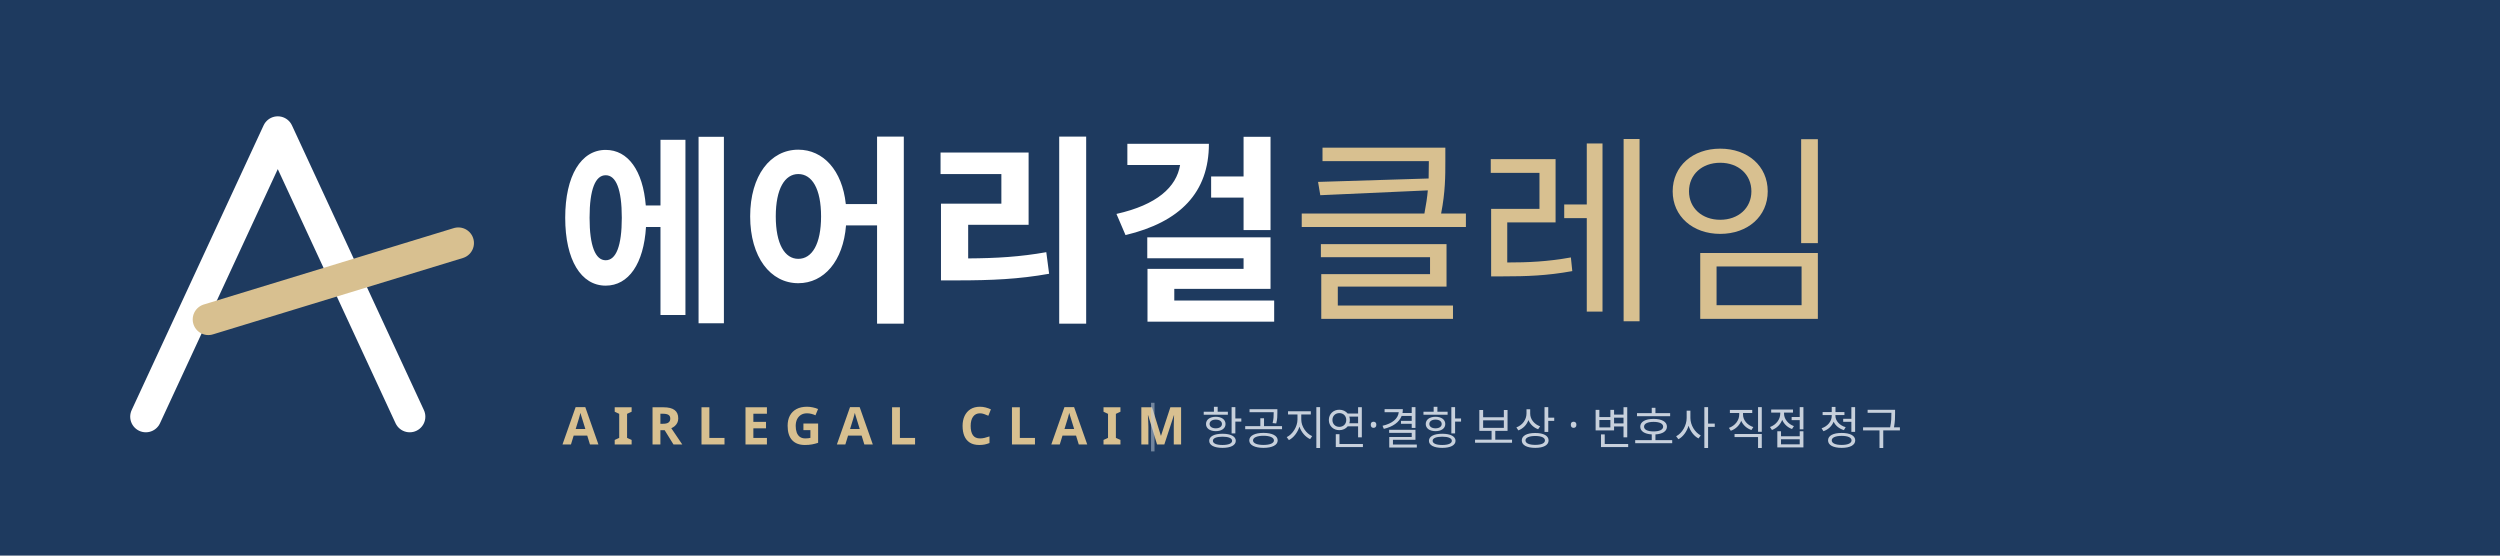
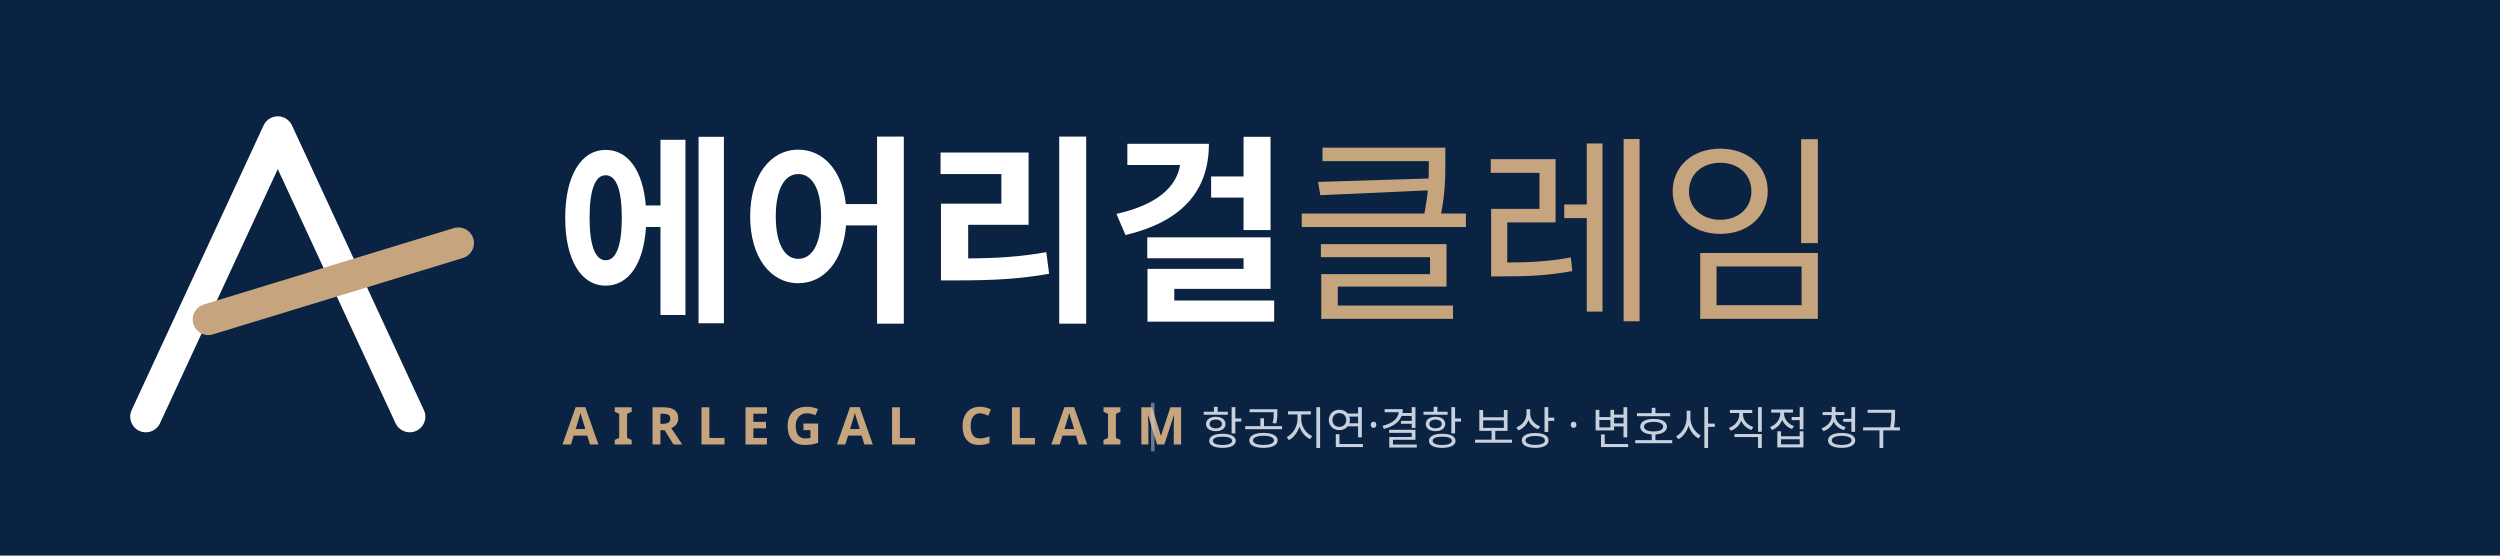
<svg xmlns="http://www.w3.org/2000/svg" viewBox="0 0 720 160" fill="none">
-   <rect width="720" height="160" fill="#1E3A5F" />
+   <rect width="720" height="160" fill="#0A2342" />
  <g transform="translate(20,20) scale(1)">
    <path d="M22 100 L60 18 L98 100" stroke="#FFFFFF" stroke-width="9" stroke-linecap="round" stroke-linejoin="round" />
-     <path d="M40 72 L112 50" stroke="#D8C090" stroke-width="9" stroke-linecap="round" />
+     <path d="M40 72 L112 50" stroke="#C5A47E" stroke-width="9" stroke-linecap="round" />
  </g>
-   <text x="160" y="88" font-family="'Noto Serif KR','Apple Myungjo',serif" font-weight="900" font-size="58" fill="#FFFFFF" letter-spacing="-0.5">에어리걸<tspan font-weight="400" fill="#D8C090">클레임</tspan>
+   <text x="160" y="88" font-family="'Noto Serif KR','Apple Myungjo',serif" font-weight="900" font-size="58" fill="#FFFFFF" letter-spacing="-0.5">에어리걸<tspan font-weight="400" fill="#C5A47E">클레임</tspan>
  </text>
-   <text x="162" y="128" font-family="'Noto Sans KR','Apple SD Gothic Neo',sans-serif" font-weight="700" font-size="15" fill="#D8C090" letter-spacing="4.2">AIRLEGAL CLAIM</text>
+   <text x="162" y="128" font-family="'Noto Sans KR','Apple SD Gothic Neo',sans-serif" font-weight="700" font-size="15" fill="#C5A47E" letter-spacing="4.2">AIRLEGAL CLAIM</text>
  <line x1="332" y1="116" x2="332" y2="130" stroke="#C7D0DC" stroke-opacity="0.5" />
  <text x="346" y="128" font-family="'Noto Sans KR','Apple SD Gothic Neo',sans-serif" font-size="13" fill="#C7D0DC">항공지연·결항 보상 · 변호사 직접 청구</text>
</svg>
